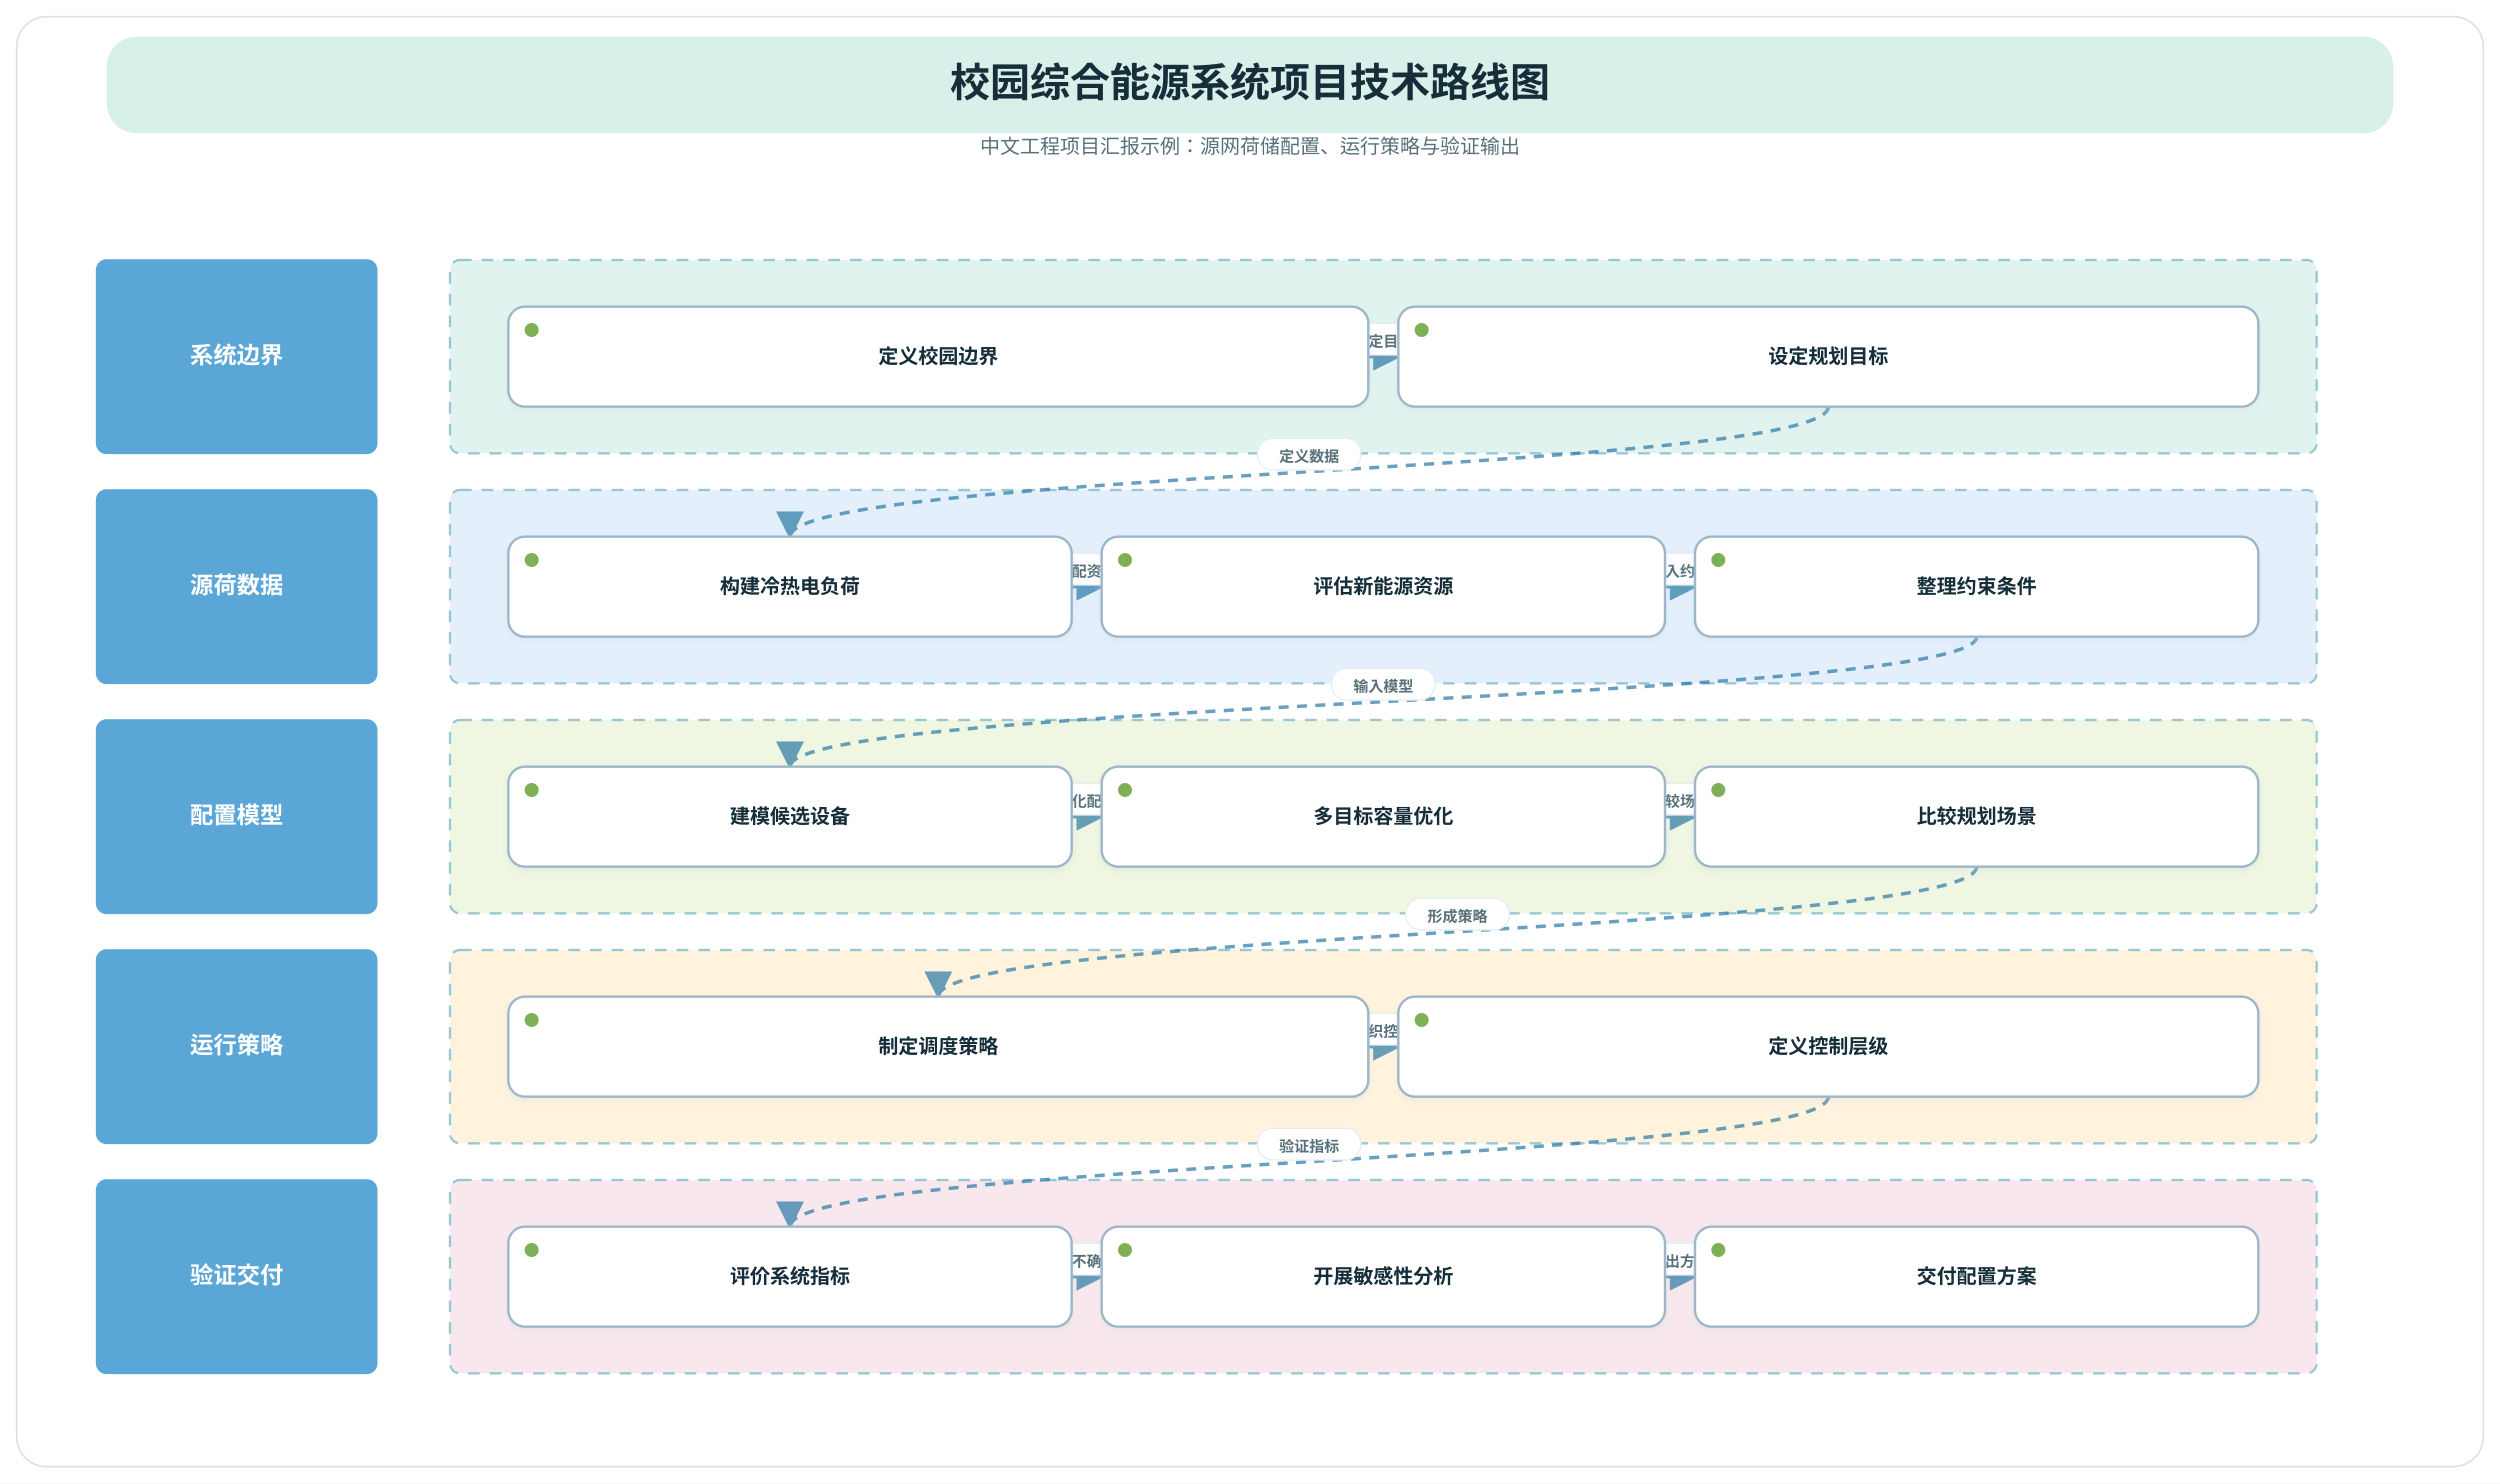
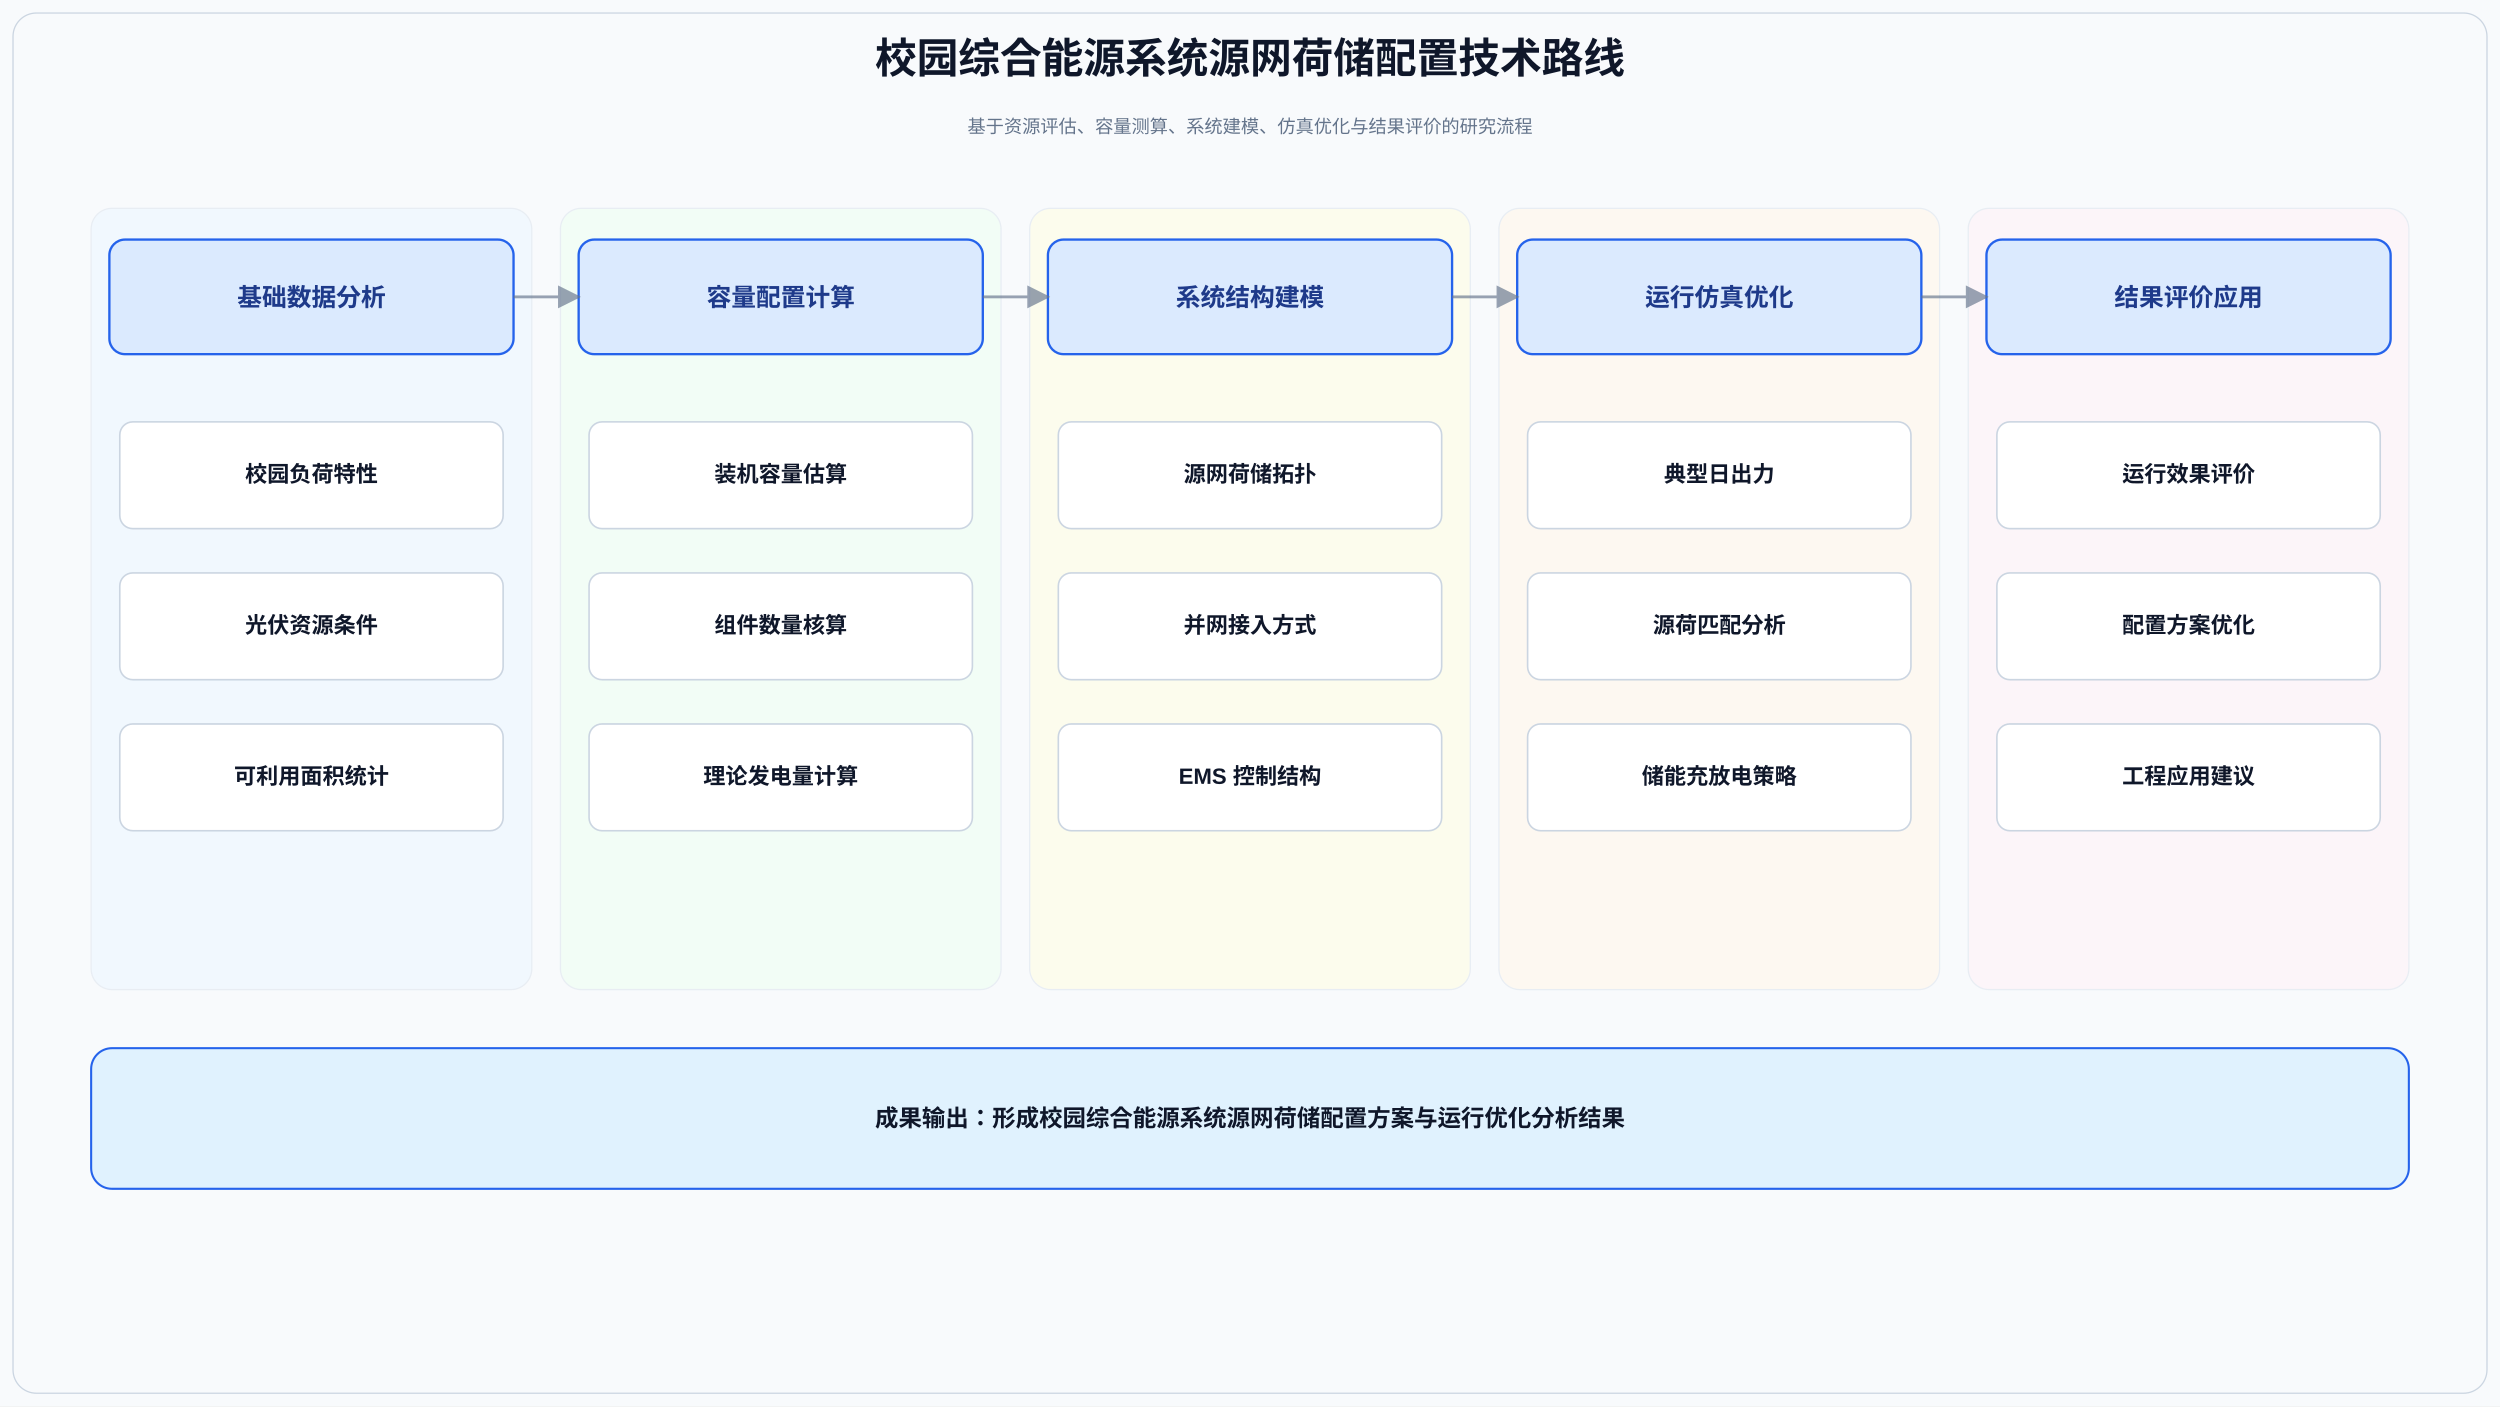
- <svg xmlns="http://www.w3.org/2000/svg" width="1500" height="890" viewBox="0 0 1500 890">
+ <svg xmlns="http://www.w3.org/2000/svg" width="1920" height="1080" viewBox="0 0 1920 1080">
  <defs>
    <marker id="arrow" viewBox="0 0 10 10" refX="9" refY="5" markerWidth="8" markerHeight="8" orient="auto-start-reverse">
-       <path d="M 0 0 L 10 5 L 0 10 z" fill="#2F7CA6" />
+       <path d="M 0 0 L 10 5 L 0 10 z" fill="#64748B" />
    </marker>
    <filter id="softShadow" x="-20%" y="-20%" width="140%" height="140%">
      <feDropShadow dx="0" dy="2" stdDeviation="2" flood-color="#CBD5E1" flood-opacity="0.32" />
    </filter>
  </defs>
-   <rect width="100%" height="100%" fill="#FFFFFF" />
-   <rect x="10.0" y="10.0" width="1480.0" height="870.0" rx="18" fill="none" stroke="#D8E1EA" stroke-width="1.0" />
-   <rect x="64.0" y="22.0" width="1372.0" height="58.0" rx="18" fill="#D8F0EA" stroke="none" stroke-width="1.5" />
-   <text x="750.0" y="58.0" text-anchor="middle" font-size="24" font-family="Arial, Helvetica, sans-serif" font-weight="700" fill="#152E3A">校园综合能源系统项目技术路线图</text>
-   <text x="750.0" y="92.0" text-anchor="middle" font-size="12" font-family="Arial, Helvetica, sans-serif" font-weight="400" fill="#57717A">中文工程项目汇报示例：源网荷储配置、运行策略与验证输出</text>
-   <rect x="270.0" y="156.0" width="1120.0" height="116.0" rx="6" fill="#D8F0EA" stroke="#7CB7C6" stroke-width="1.4" stroke-dasharray="7 6" opacity="0.78" />
-   <rect x="58.0" y="156.0" width="168.0" height="116.0" rx="6" fill="#5AA6D6" stroke="#5AA6D6" stroke-width="1.0" />
-   <text x="142.0" y="218.0" text-anchor="middle" font-size="14" font-family="Arial, Helvetica, sans-serif" font-weight="700" fill="#FFFFFF">系统边界</text>
-   <rect x="270.0" y="294.0" width="1120.0" height="116.0" rx="6" fill="#DDEBFB" stroke="#7CB7C6" stroke-width="1.4" stroke-dasharray="7 6" opacity="0.78" />
-   <rect x="58.0" y="294.0" width="168.0" height="116.0" rx="6" fill="#5AA6D6" stroke="#5AA6D6" stroke-width="1.0" />
-   <text x="142.0" y="356.0" text-anchor="middle" font-size="14" font-family="Arial, Helvetica, sans-serif" font-weight="700" fill="#FFFFFF">源荷数据</text>
-   <rect x="270.0" y="432.0" width="1120.0" height="116.0" rx="6" fill="#EAF4D9" stroke="#7CB7C6" stroke-width="1.4" stroke-dasharray="7 6" opacity="0.78" />
-   <rect x="58.0" y="432.0" width="168.0" height="116.0" rx="6" fill="#5AA6D6" stroke="#5AA6D6" stroke-width="1.0" />
-   <text x="142.0" y="494.0" text-anchor="middle" font-size="14" font-family="Arial, Helvetica, sans-serif" font-weight="700" fill="#FFFFFF">配置模型</text>
-   <rect x="270.0" y="570.0" width="1120.0" height="116.0" rx="6" fill="#FFF0D4" stroke="#7CB7C6" stroke-width="1.4" stroke-dasharray="7 6" opacity="0.78" />
-   <rect x="58.0" y="570.0" width="168.0" height="116.0" rx="6" fill="#5AA6D6" stroke="#5AA6D6" stroke-width="1.0" />
-   <text x="142.0" y="632.0" text-anchor="middle" font-size="14" font-family="Arial, Helvetica, sans-serif" font-weight="700" fill="#FFFFFF">运行策略</text>
-   <rect x="270.0" y="708.0" width="1120.0" height="116.0" rx="6" fill="#F6E2E8" stroke="#7CB7C6" stroke-width="1.4" stroke-dasharray="7 6" opacity="0.78" />
-   <rect x="58.0" y="708.0" width="168.0" height="116.0" rx="6" fill="#5AA6D6" stroke="#5AA6D6" stroke-width="1.0" />
-   <text x="142.0" y="770.0" text-anchor="middle" font-size="14" font-family="Arial, Helvetica, sans-serif" font-weight="700" fill="#FFFFFF">验证交付</text>
-   <path d="M 821.0 214.0 C 830.0 214.0, 830.0 214.0, 839.0 214.0" fill="none" stroke="#2F7CA6" stroke-width="2.1" marker-end="url(#arrow)" opacity="0.72" />
-   <rect x="799.0" y="194.0" width="62.0" height="19.0" rx="9" fill="#FFFFFF" stroke="#E7ECF2" stroke-width="0.8" />
-   <text x="830.0" y="208.0" text-anchor="middle" font-size="9" font-family="Arial, Helvetica, sans-serif" font-weight="600" fill="#57717A">设定目标</text>
-   <path d="M 1097.0 244.0 C 1097.0 283.0, 474.0 283.0, 474.0 322.0" fill="none" stroke="#2F7CA6" stroke-width="2.1" marker-end="url(#arrow)" opacity="0.72" stroke-dasharray="6 5" />
-   <rect x="754.5" y="263.0" width="62.0" height="19.0" rx="9" fill="#FFFFFF" stroke="#E7ECF2" stroke-width="0.8" />
-   <text x="785.5" y="277.0" text-anchor="middle" font-size="9" font-family="Arial, Helvetica, sans-serif" font-weight="600" fill="#57717A">定义数据</text>
-   <path d="M 643.0 352.0 C 652.0 352.0, 652.0 352.0, 661.0 352.0" fill="none" stroke="#2F7CA6" stroke-width="2.1" marker-end="url(#arrow)" opacity="0.72" />
-   <rect x="621.0" y="332.0" width="62.0" height="19.0" rx="9" fill="#FFFFFF" stroke="#E7ECF2" stroke-width="0.8" />
-   <text x="652.0" y="346.0" text-anchor="middle" font-size="9" font-family="Arial, Helvetica, sans-serif" font-weight="600" fill="#57717A">匹配资源</text>
-   <path d="M 999.0 352.0 C 1008.0 352.0, 1008.0 352.0, 1017.0 352.0" fill="none" stroke="#2F7CA6" stroke-width="2.1" marker-end="url(#arrow)" opacity="0.72" />
-   <rect x="977.0" y="332.0" width="62.0" height="19.0" rx="9" fill="#FFFFFF" stroke="#E7ECF2" stroke-width="0.8" />
-   <text x="1008.0" y="346.0" text-anchor="middle" font-size="9" font-family="Arial, Helvetica, sans-serif" font-weight="600" fill="#57717A">加入约束</text>
-   <path d="M 1186.0 382.0 C 1186.0 421.0, 474.0 421.0, 474.0 460.0" fill="none" stroke="#2F7CA6" stroke-width="2.1" marker-end="url(#arrow)" opacity="0.72" stroke-dasharray="6 5" />
-   <rect x="799.0" y="401.0" width="62.0" height="19.0" rx="9" fill="#FFFFFF" stroke="#E7ECF2" stroke-width="0.8" />
-   <text x="830.0" y="415.0" text-anchor="middle" font-size="9" font-family="Arial, Helvetica, sans-serif" font-weight="600" fill="#57717A">输入模型</text>
-   <path d="M 643.0 490.0 C 652.0 490.0, 652.0 490.0, 661.0 490.0" fill="none" stroke="#2F7CA6" stroke-width="2.1" marker-end="url(#arrow)" opacity="0.72" />
-   <rect x="621.0" y="470.0" width="62.0" height="19.0" rx="9" fill="#FFFFFF" stroke="#E7ECF2" stroke-width="0.8" />
-   <text x="652.0" y="484.0" text-anchor="middle" font-size="9" font-family="Arial, Helvetica, sans-serif" font-weight="600" fill="#57717A">优化配置</text>
-   <path d="M 999.0 490.0 C 1008.0 490.0, 1008.0 490.0, 1017.0 490.0" fill="none" stroke="#2F7CA6" stroke-width="2.1" marker-end="url(#arrow)" opacity="0.72" />
-   <rect x="977.0" y="470.0" width="62.0" height="19.0" rx="9" fill="#FFFFFF" stroke="#E7ECF2" stroke-width="0.8" />
-   <text x="1008.0" y="484.0" text-anchor="middle" font-size="9" font-family="Arial, Helvetica, sans-serif" font-weight="600" fill="#57717A">比较场景</text>
-   <path d="M 1186.0 520.0 C 1186.0 559.0, 563.0 559.0, 563.0 598.0" fill="none" stroke="#2F7CA6" stroke-width="2.1" marker-end="url(#arrow)" opacity="0.72" stroke-dasharray="6 5" />
-   <rect x="843.5" y="539.0" width="62.0" height="19.0" rx="9" fill="#FFFFFF" stroke="#E7ECF2" stroke-width="0.8" />
-   <text x="874.5" y="553.0" text-anchor="middle" font-size="9" font-family="Arial, Helvetica, sans-serif" font-weight="600" fill="#57717A">形成策略</text>
-   <path d="M 821.0 628.0 C 830.0 628.0, 830.0 628.0, 839.0 628.0" fill="none" stroke="#2F7CA6" stroke-width="2.1" marker-end="url(#arrow)" opacity="0.72" />
-   <rect x="799.0" y="608.0" width="62.0" height="19.0" rx="9" fill="#FFFFFF" stroke="#E7ECF2" stroke-width="0.8" />
-   <text x="830.0" y="622.0" text-anchor="middle" font-size="9" font-family="Arial, Helvetica, sans-serif" font-weight="600" fill="#57717A">组织控制</text>
-   <path d="M 1097.0 658.0 C 1097.0 697.0, 474.0 697.0, 474.0 736.0" fill="none" stroke="#2F7CA6" stroke-width="2.1" marker-end="url(#arrow)" opacity="0.72" stroke-dasharray="6 5" />
-   <rect x="754.5" y="677.0" width="62.0" height="19.0" rx="9" fill="#FFFFFF" stroke="#E7ECF2" stroke-width="0.8" />
-   <text x="785.5" y="691.0" text-anchor="middle" font-size="9" font-family="Arial, Helvetica, sans-serif" font-weight="600" fill="#57717A">验证指标</text>
-   <path d="M 643.0 766.0 C 652.0 766.0, 652.0 766.0, 661.0 766.0" fill="none" stroke="#2F7CA6" stroke-width="2.1" marker-end="url(#arrow)" opacity="0.72" />
-   <rect x="621.0" y="746.0" width="62.0" height="19.0" rx="9" fill="#FFFFFF" stroke="#E7ECF2" stroke-width="0.8" />
-   <text x="652.0" y="760.0" text-anchor="middle" font-size="9" font-family="Arial, Helvetica, sans-serif" font-weight="600" fill="#57717A">测试不确定性</text>
-   <path d="M 999.0 766.0 C 1008.0 766.0, 1008.0 766.0, 1017.0 766.0" fill="none" stroke="#2F7CA6" stroke-width="2.1" marker-end="url(#arrow)" opacity="0.72" />
-   <rect x="977.0" y="746.0" width="62.0" height="19.0" rx="9" fill="#FFFFFF" stroke="#E7ECF2" stroke-width="0.8" />
-   <text x="1008.0" y="760.0" text-anchor="middle" font-size="9" font-family="Arial, Helvetica, sans-serif" font-weight="600" fill="#57717A">输出方案</text>
+   <rect width="100%" height="100%" fill="#F8FAFC" />
+   <rect x="10.0" y="10.0" width="1900.0" height="1060.0" rx="18" fill="none" stroke="#CBD5E1" stroke-width="1.0" />
+   <text x="960.0" y="56.0" text-anchor="middle" font-size="32" font-family="Arial, Helvetica, sans-serif" font-weight="700" fill="#0F172A">校园综合能源系统源网荷储配置技术路线</text>
+   <text x="960.0" y="102.0" text-anchor="middle" font-size="14" font-family="Arial, Helvetica, sans-serif" font-weight="400" fill="#64748B">基于资源评估、容量测算、系统建模、仿真优化与结果评价的研究流程</text>
+   <rect x="70.0" y="160.0" width="338.4" height="600.0" rx="16" fill="#EFF6FF" stroke="#E2E8F0" stroke-width="1.0" opacity="0.72" />
+   <rect x="84.0" y="184.0" width="310.4" height="88.0" rx="12" fill="#DBEAFE" stroke="#2563EB" stroke-width="1.8" />
+   <text x="239.2" y="235.0" text-anchor="middle" font-size="19" font-family="Arial, Helvetica, sans-serif" font-weight="700" fill="#1E3A8A">基础数据分析</text>
+   <rect x="430.4" y="160.0" width="338.4" height="600.0" rx="16" fill="#F0FDF4" stroke="#E2E8F0" stroke-width="1.0" opacity="0.72" />
+   <rect x="444.4" y="184.0" width="310.4" height="88.0" rx="12" fill="#DBEAFE" stroke="#2563EB" stroke-width="1.8" />
+   <text x="599.6" y="235.0" text-anchor="middle" font-size="19" font-family="Arial, Helvetica, sans-serif" font-weight="700" fill="#1E3A8A">容量配置计算</text>
+   <rect x="790.8" y="160.0" width="338.4" height="600.0" rx="16" fill="#FEFCE8" stroke="#E2E8F0" stroke-width="1.0" opacity="0.72" />
+   <rect x="804.8" y="184.0" width="310.4" height="88.0" rx="12" fill="#DBEAFE" stroke="#2563EB" stroke-width="1.8" />
+   <text x="960.0" y="235.0" text-anchor="middle" font-size="19" font-family="Arial, Helvetica, sans-serif" font-weight="700" fill="#1E3A8A">系统结构建模</text>
+   <rect x="1151.2" y="160.0" width="338.4" height="600.0" rx="16" fill="#FFF7ED" stroke="#E2E8F0" stroke-width="1.0" opacity="0.72" />
+   <rect x="1165.2" y="184.0" width="310.4" height="88.0" rx="12" fill="#DBEAFE" stroke="#2563EB" stroke-width="1.8" />
+   <text x="1320.4" y="235.0" text-anchor="middle" font-size="19" font-family="Arial, Helvetica, sans-serif" font-weight="700" fill="#1E3A8A">运行仿真优化</text>
+   <rect x="1511.6" y="160.0" width="338.4" height="600.0" rx="16" fill="#FDF2F8" stroke="#E2E8F0" stroke-width="1.0" opacity="0.72" />
+   <rect x="1525.6" y="184.0" width="310.4" height="88.0" rx="12" fill="#DBEAFE" stroke="#2563EB" stroke-width="1.8" />
+   <text x="1680.8" y="235.0" text-anchor="middle" font-size="19" font-family="Arial, Helvetica, sans-serif" font-weight="700" fill="#1E3A8A">结果评价应用</text>
+   <line x1="394.4" y1="228.0" x2="444.4" y2="228.0" stroke="#64748B" stroke-width="2.2" marker-end="url(#arrow)" opacity="0.66" />
+   <line x1="754.8" y1="228.0" x2="804.8" y2="228.0" stroke="#64748B" stroke-width="2.2" marker-end="url(#arrow)" opacity="0.66" />
+   <line x1="1115.2" y1="228.0" x2="1165.2" y2="228.0" stroke="#64748B" stroke-width="2.2" marker-end="url(#arrow)" opacity="0.66" />
+   <line x1="1475.6" y1="228.0" x2="1525.6" y2="228.0" stroke="#64748B" stroke-width="2.2" marker-end="url(#arrow)" opacity="0.66" />
  <g class="node" data-node="boundary_scope" style="cursor:pointer">
-     <rect x="305.0" y="184.0" width="516.0" height="60.0" rx="10" fill="#FFFFFF" stroke="#9EB7C8" stroke-width="1.45" filter="url(#softShadow)" />
-     <circle cx="319.0" cy="198.0" r="4.2" fill="#6AA43A" opacity="0.86" />
-     <text x="563.0" y="218.0" text-anchor="middle" font-size="12" font-family="Arial, Helvetica, sans-serif" font-weight="600" fill="#152E3A">定义校园边界</text>
+     <rect x="92.0" y="324.0" width="294.4" height="82.0" rx="10" fill="#FFFFFF" stroke="#CBD5E1" stroke-width="1.25" />
+     <text x="239.2" y="370.0" text-anchor="middle" font-size="17" font-family="Arial, Helvetica, sans-serif" font-weight="600" fill="#0F172A">校园负荷特性</text>
  </g>
  <g class="node" data-node="boundary_targets" style="cursor:pointer">
-     <rect x="839.0" y="184.0" width="516.0" height="60.0" rx="10" fill="#FFFFFF" stroke="#9EB7C8" stroke-width="1.45" filter="url(#softShadow)" />
-     <circle cx="853.0" cy="198.0" r="4.2" fill="#6AA43A" opacity="0.86" />
-     <text x="1097.0" y="218.0" text-anchor="middle" font-size="12" font-family="Arial, Helvetica, sans-serif" font-weight="600" fill="#152E3A">设定规划目标</text>
+     <rect x="92.0" y="440.0" width="294.4" height="82.0" rx="10" fill="#FFFFFF" stroke="#CBD5E1" stroke-width="1.25" />
+     <text x="239.2" y="486.0" text-anchor="middle" font-size="17" font-family="Arial, Helvetica, sans-serif" font-weight="600" fill="#0F172A">光伏资源条件</text>
+   </g>
+   <g class="node" data-node="boundary_area" style="cursor:pointer">
+     <rect x="92.0" y="556.0" width="294.4" height="82.0" rx="10" fill="#FFFFFF" stroke="#CBD5E1" stroke-width="1.25" />
+     <text x="239.2" y="602.0" text-anchor="middle" font-size="17" font-family="Arial, Helvetica, sans-serif" font-weight="600" fill="#0F172A">可利用面积统计</text>
  </g>
  <g class="node" data-node="data_load" style="cursor:pointer">
-     <rect x="305.0" y="322.0" width="338.0" height="60.0" rx="10" fill="#FFFFFF" stroke="#9EB7C8" stroke-width="1.45" filter="url(#softShadow)" />
-     <circle cx="319.0" cy="336.0" r="4.2" fill="#6AA43A" opacity="0.86" />
-     <text x="474.0" y="356.0" text-anchor="middle" font-size="12" font-family="Arial, Helvetica, sans-serif" font-weight="600" fill="#152E3A">构建冷热电负荷</text>
+     <rect x="452.4" y="324.0" width="294.4" height="82.0" rx="10" fill="#FFFFFF" stroke="#CBD5E1" stroke-width="1.25" />
+     <text x="599.6" y="370.0" text-anchor="middle" font-size="17" font-family="Arial, Helvetica, sans-serif" font-weight="600" fill="#0F172A">装机容量估算</text>
  </g>
  <g class="node" data-node="data_resource" style="cursor:pointer">
-     <rect x="661.0" y="322.0" width="338.0" height="60.0" rx="10" fill="#FFFFFF" stroke="#9EB7C8" stroke-width="1.45" filter="url(#softShadow)" />
-     <circle cx="675.0" cy="336.0" r="4.2" fill="#6AA43A" opacity="0.86" />
-     <text x="830.0" y="356.0" text-anchor="middle" font-size="12" font-family="Arial, Helvetica, sans-serif" font-weight="600" fill="#152E3A">评估新能源资源</text>
+     <rect x="452.4" y="440.0" width="294.4" height="82.0" rx="10" fill="#FFFFFF" stroke="#CBD5E1" stroke-width="1.25" />
+     <text x="599.6" y="486.0" text-anchor="middle" font-size="17" font-family="Arial, Helvetica, sans-serif" font-weight="600" fill="#0F172A">组件数量核算</text>
  </g>
  <g class="node" data-node="data_tariff" style="cursor:pointer">
-     <rect x="1017.0" y="322.0" width="338.0" height="60.0" rx="10" fill="#FFFFFF" stroke="#9EB7C8" stroke-width="1.45" filter="url(#softShadow)" />
-     <circle cx="1031.0" cy="336.0" r="4.2" fill="#6AA43A" opacity="0.86" />
-     <text x="1186.0" y="356.0" text-anchor="middle" font-size="12" font-family="Arial, Helvetica, sans-serif" font-weight="600" fill="#152E3A">整理约束条件</text>
+     <rect x="452.4" y="556.0" width="294.4" height="82.0" rx="10" fill="#FFFFFF" stroke="#CBD5E1" stroke-width="1.25" />
+     <text x="599.6" y="602.0" text-anchor="middle" font-size="17" font-family="Arial, Helvetica, sans-serif" font-weight="600" fill="#0F172A">理论发电量计算</text>
  </g>
  <g class="node" data-node="model_assets" style="cursor:pointer">
-     <rect x="305.0" y="460.0" width="338.0" height="60.0" rx="10" fill="#FFFFFF" stroke="#9EB7C8" stroke-width="1.45" filter="url(#softShadow)" />
-     <circle cx="319.0" cy="474.0" r="4.2" fill="#6AA43A" opacity="0.86" />
-     <text x="474.0" y="494.0" text-anchor="middle" font-size="12" font-family="Arial, Helvetica, sans-serif" font-weight="600" fill="#152E3A">建模候选设备</text>
+     <rect x="812.8" y="324.0" width="294.4" height="82.0" rx="10" fill="#FFFFFF" stroke="#CBD5E1" stroke-width="1.25" />
+     <text x="960.0" y="370.0" text-anchor="middle" font-size="17" font-family="Arial, Helvetica, sans-serif" font-weight="600" fill="#0F172A">源网荷储拓扑</text>
  </g>
  <g class="node" data-node="model_objective" style="cursor:pointer">
-     <rect x="661.0" y="460.0" width="338.0" height="60.0" rx="10" fill="#FFFFFF" stroke="#9EB7C8" stroke-width="1.45" filter="url(#softShadow)" />
-     <circle cx="675.0" cy="474.0" r="4.2" fill="#6AA43A" opacity="0.86" />
-     <text x="830.0" y="494.0" text-anchor="middle" font-size="12" font-family="Arial, Helvetica, sans-serif" font-weight="600" fill="#152E3A">多目标容量优化</text>
+     <rect x="812.8" y="440.0" width="294.4" height="82.0" rx="10" fill="#FFFFFF" stroke="#CBD5E1" stroke-width="1.25" />
+     <text x="960.0" y="486.0" text-anchor="middle" font-size="17" font-family="Arial, Helvetica, sans-serif" font-weight="600" fill="#0F172A">并网接入方式</text>
  </g>
  <g class="node" data-node="model_scenarios" style="cursor:pointer">
-     <rect x="1017.0" y="460.0" width="338.0" height="60.0" rx="10" fill="#FFFFFF" stroke="#9EB7C8" stroke-width="1.45" filter="url(#softShadow)" />
-     <circle cx="1031.0" cy="474.0" r="4.2" fill="#6AA43A" opacity="0.86" />
-     <text x="1186.0" y="494.0" text-anchor="middle" font-size="12" font-family="Arial, Helvetica, sans-serif" font-weight="600" fill="#152E3A">比较规划场景</text>
+     <rect x="812.8" y="556.0" width="294.4" height="82.0" rx="10" fill="#FFFFFF" stroke="#CBD5E1" stroke-width="1.25" />
+     <text x="960.0" y="602.0" text-anchor="middle" font-size="17" font-family="Arial, Helvetica, sans-serif" font-weight="600" fill="#0F172A">EMS 控制结构</text>
  </g>
  <g class="node" data-node="operation_dispatch" style="cursor:pointer">
-     <rect x="305.0" y="598.0" width="516.0" height="60.0" rx="10" fill="#FFFFFF" stroke="#9EB7C8" stroke-width="1.45" filter="url(#softShadow)" />
-     <circle cx="319.0" cy="612.0" r="4.2" fill="#6AA43A" opacity="0.86" />
-     <text x="563.0" y="632.0" text-anchor="middle" font-size="12" font-family="Arial, Helvetica, sans-serif" font-weight="600" fill="#152E3A">制定调度策略</text>
+     <rect x="1173.2" y="324.0" width="294.4" height="82.0" rx="10" fill="#FFFFFF" stroke="#CBD5E1" stroke-width="1.25" />
+     <text x="1320.4" y="370.0" text-anchor="middle" font-size="17" font-family="Arial, Helvetica, sans-serif" font-weight="600" fill="#0F172A">典型日出力</text>
  </g>
  <g class="node" data-node="operation_control" style="cursor:pointer">
-     <rect x="839.0" y="598.0" width="516.0" height="60.0" rx="10" fill="#FFFFFF" stroke="#9EB7C8" stroke-width="1.45" filter="url(#softShadow)" />
-     <circle cx="853.0" cy="612.0" r="4.2" fill="#6AA43A" opacity="0.86" />
-     <text x="1097.0" y="632.0" text-anchor="middle" font-size="12" font-family="Arial, Helvetica, sans-serif" font-weight="600" fill="#152E3A">定义控制层级</text>
+     <rect x="1173.2" y="440.0" width="294.4" height="82.0" rx="10" fill="#FFFFFF" stroke="#CBD5E1" stroke-width="1.25" />
+     <text x="1320.4" y="486.0" text-anchor="middle" font-size="17" font-family="Arial, Helvetica, sans-serif" font-weight="600" fill="#0F172A">源荷匹配分析</text>
+   </g>
+   <g class="node" data-node="operation_storage" style="cursor:pointer">
+     <rect x="1173.2" y="556.0" width="294.4" height="82.0" rx="10" fill="#FFFFFF" stroke="#CBD5E1" stroke-width="1.25" />
+     <text x="1320.4" y="602.0" text-anchor="middle" font-size="17" font-family="Arial, Helvetica, sans-serif" font-weight="600" fill="#0F172A">储能充放电策略</text>
  </g>
  <g class="node" data-node="validation_kpi" style="cursor:pointer">
-     <rect x="305.0" y="736.0" width="338.0" height="60.0" rx="10" fill="#FFFFFF" stroke="#9EB7C8" stroke-width="1.45" filter="url(#softShadow)" />
-     <circle cx="319.0" cy="750.0" r="4.2" fill="#6AA43A" opacity="0.86" />
-     <text x="474.0" y="770.0" text-anchor="middle" font-size="12" font-family="Arial, Helvetica, sans-serif" font-weight="600" fill="#152E3A">评价系统指标</text>
+     <rect x="1533.6" y="324.0" width="294.4" height="82.0" rx="10" fill="#FFFFFF" stroke="#CBD5E1" stroke-width="1.25" />
+     <text x="1680.8" y="370.0" text-anchor="middle" font-size="17" font-family="Arial, Helvetica, sans-serif" font-weight="600" fill="#0F172A">运行效果评价</text>
  </g>
  <g class="node" data-node="validation_sensitivity" style="cursor:pointer">
-     <rect x="661.0" y="736.0" width="338.0" height="60.0" rx="10" fill="#FFFFFF" stroke="#9EB7C8" stroke-width="1.45" filter="url(#softShadow)" />
-     <circle cx="675.0" cy="750.0" r="4.2" fill="#6AA43A" opacity="0.86" />
-     <text x="830.0" y="770.0" text-anchor="middle" font-size="12" font-family="Arial, Helvetica, sans-serif" font-weight="600" fill="#152E3A">开展敏感性分析</text>
+     <rect x="1533.6" y="440.0" width="294.4" height="82.0" rx="10" fill="#FFFFFF" stroke="#CBD5E1" stroke-width="1.25" />
+     <text x="1680.8" y="486.0" text-anchor="middle" font-size="17" font-family="Arial, Helvetica, sans-serif" font-weight="600" fill="#0F172A">配置方案优化</text>
  </g>
  <g class="node" data-node="validation_deliver" style="cursor:pointer">
-     <rect x="1017.0" y="736.0" width="338.0" height="60.0" rx="10" fill="#FFFFFF" stroke="#9EB7C8" stroke-width="1.45" filter="url(#softShadow)" />
-     <circle cx="1031.0" cy="750.0" r="4.2" fill="#6AA43A" opacity="0.86" />
-     <text x="1186.0" y="770.0" text-anchor="middle" font-size="12" font-family="Arial, Helvetica, sans-serif" font-weight="600" fill="#152E3A">交付配置方案</text>
+     <rect x="1533.6" y="556.0" width="294.4" height="82.0" rx="10" fill="#FFFFFF" stroke="#CBD5E1" stroke-width="1.25" />
+     <text x="1680.8" y="602.0" text-anchor="middle" font-size="17" font-family="Arial, Helvetica, sans-serif" font-weight="600" fill="#0F172A">工程应用建议</text>
  </g>
+   <rect x="70.0" y="805.0" width="1780.0" height="108.0" rx="16" fill="#E0F2FE" stroke="#2563EB" stroke-width="1.6" />
+   <text x="960.0" y="865.0" text-anchor="middle" font-size="18" font-family="Arial, Helvetica, sans-serif" font-weight="700" fill="#0F172A">成果输出：形成校园综合能源系统源网荷储配置方案与运行优化分析结果</text>
</svg>
